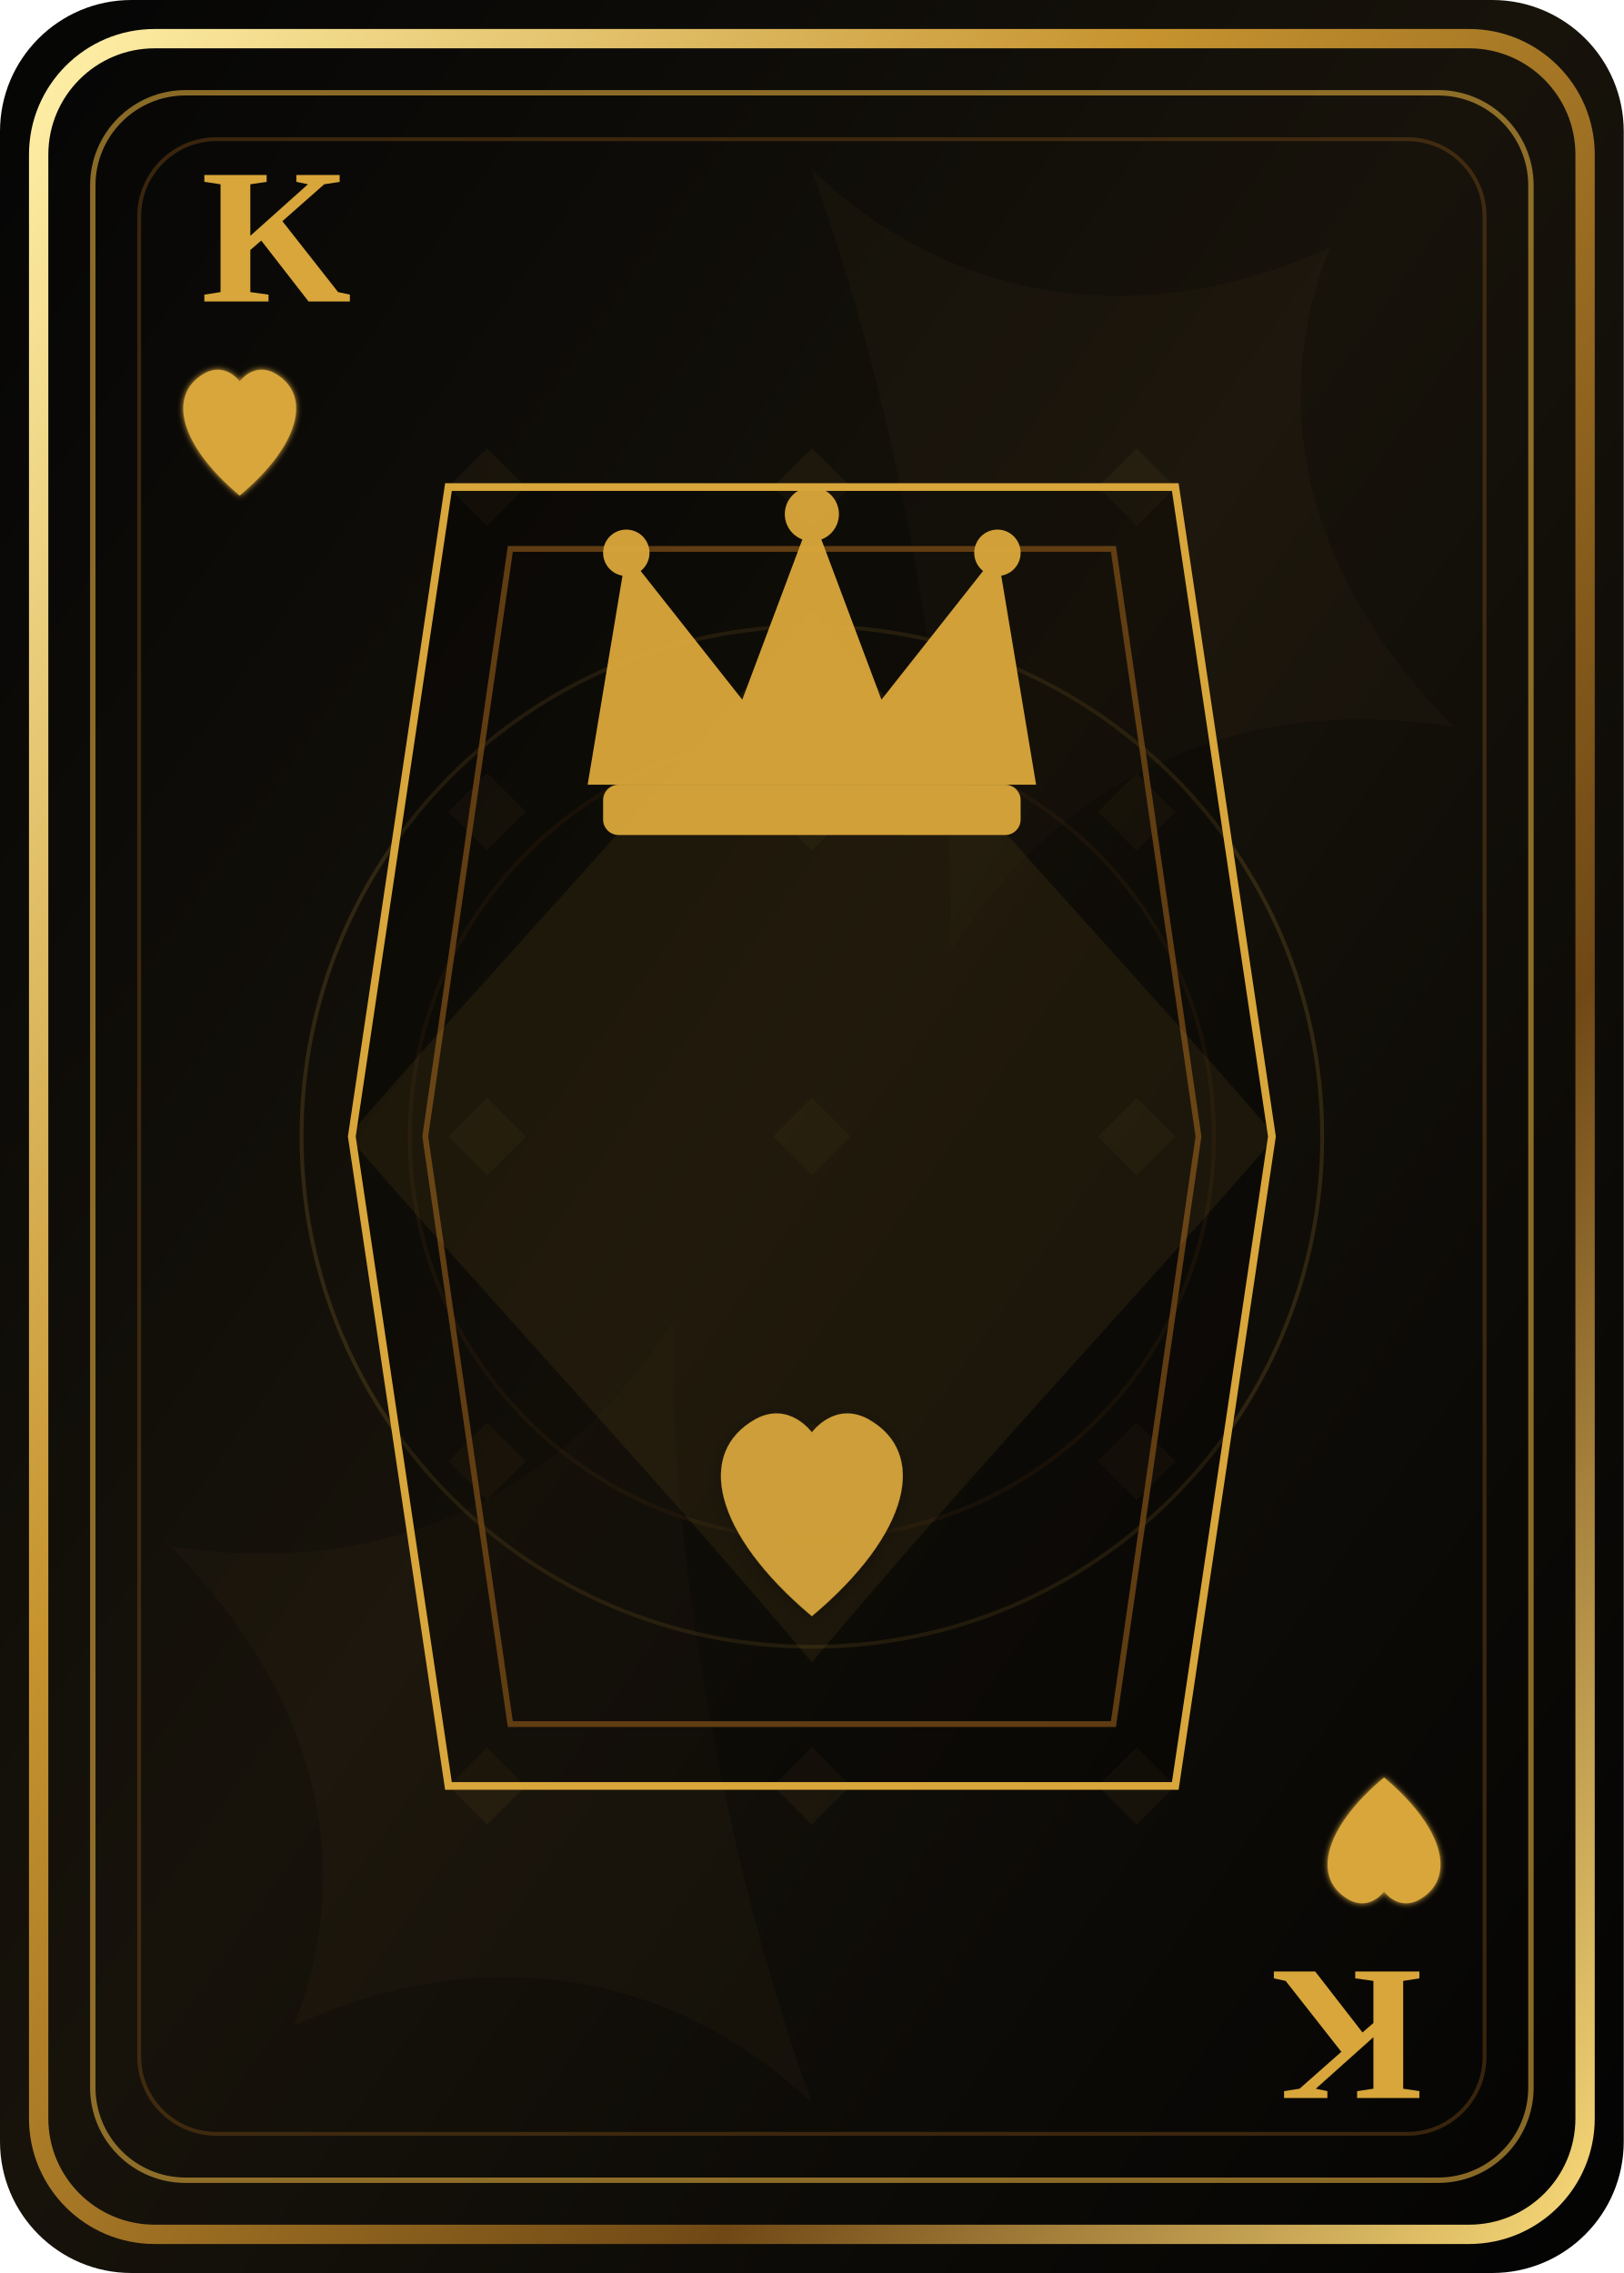
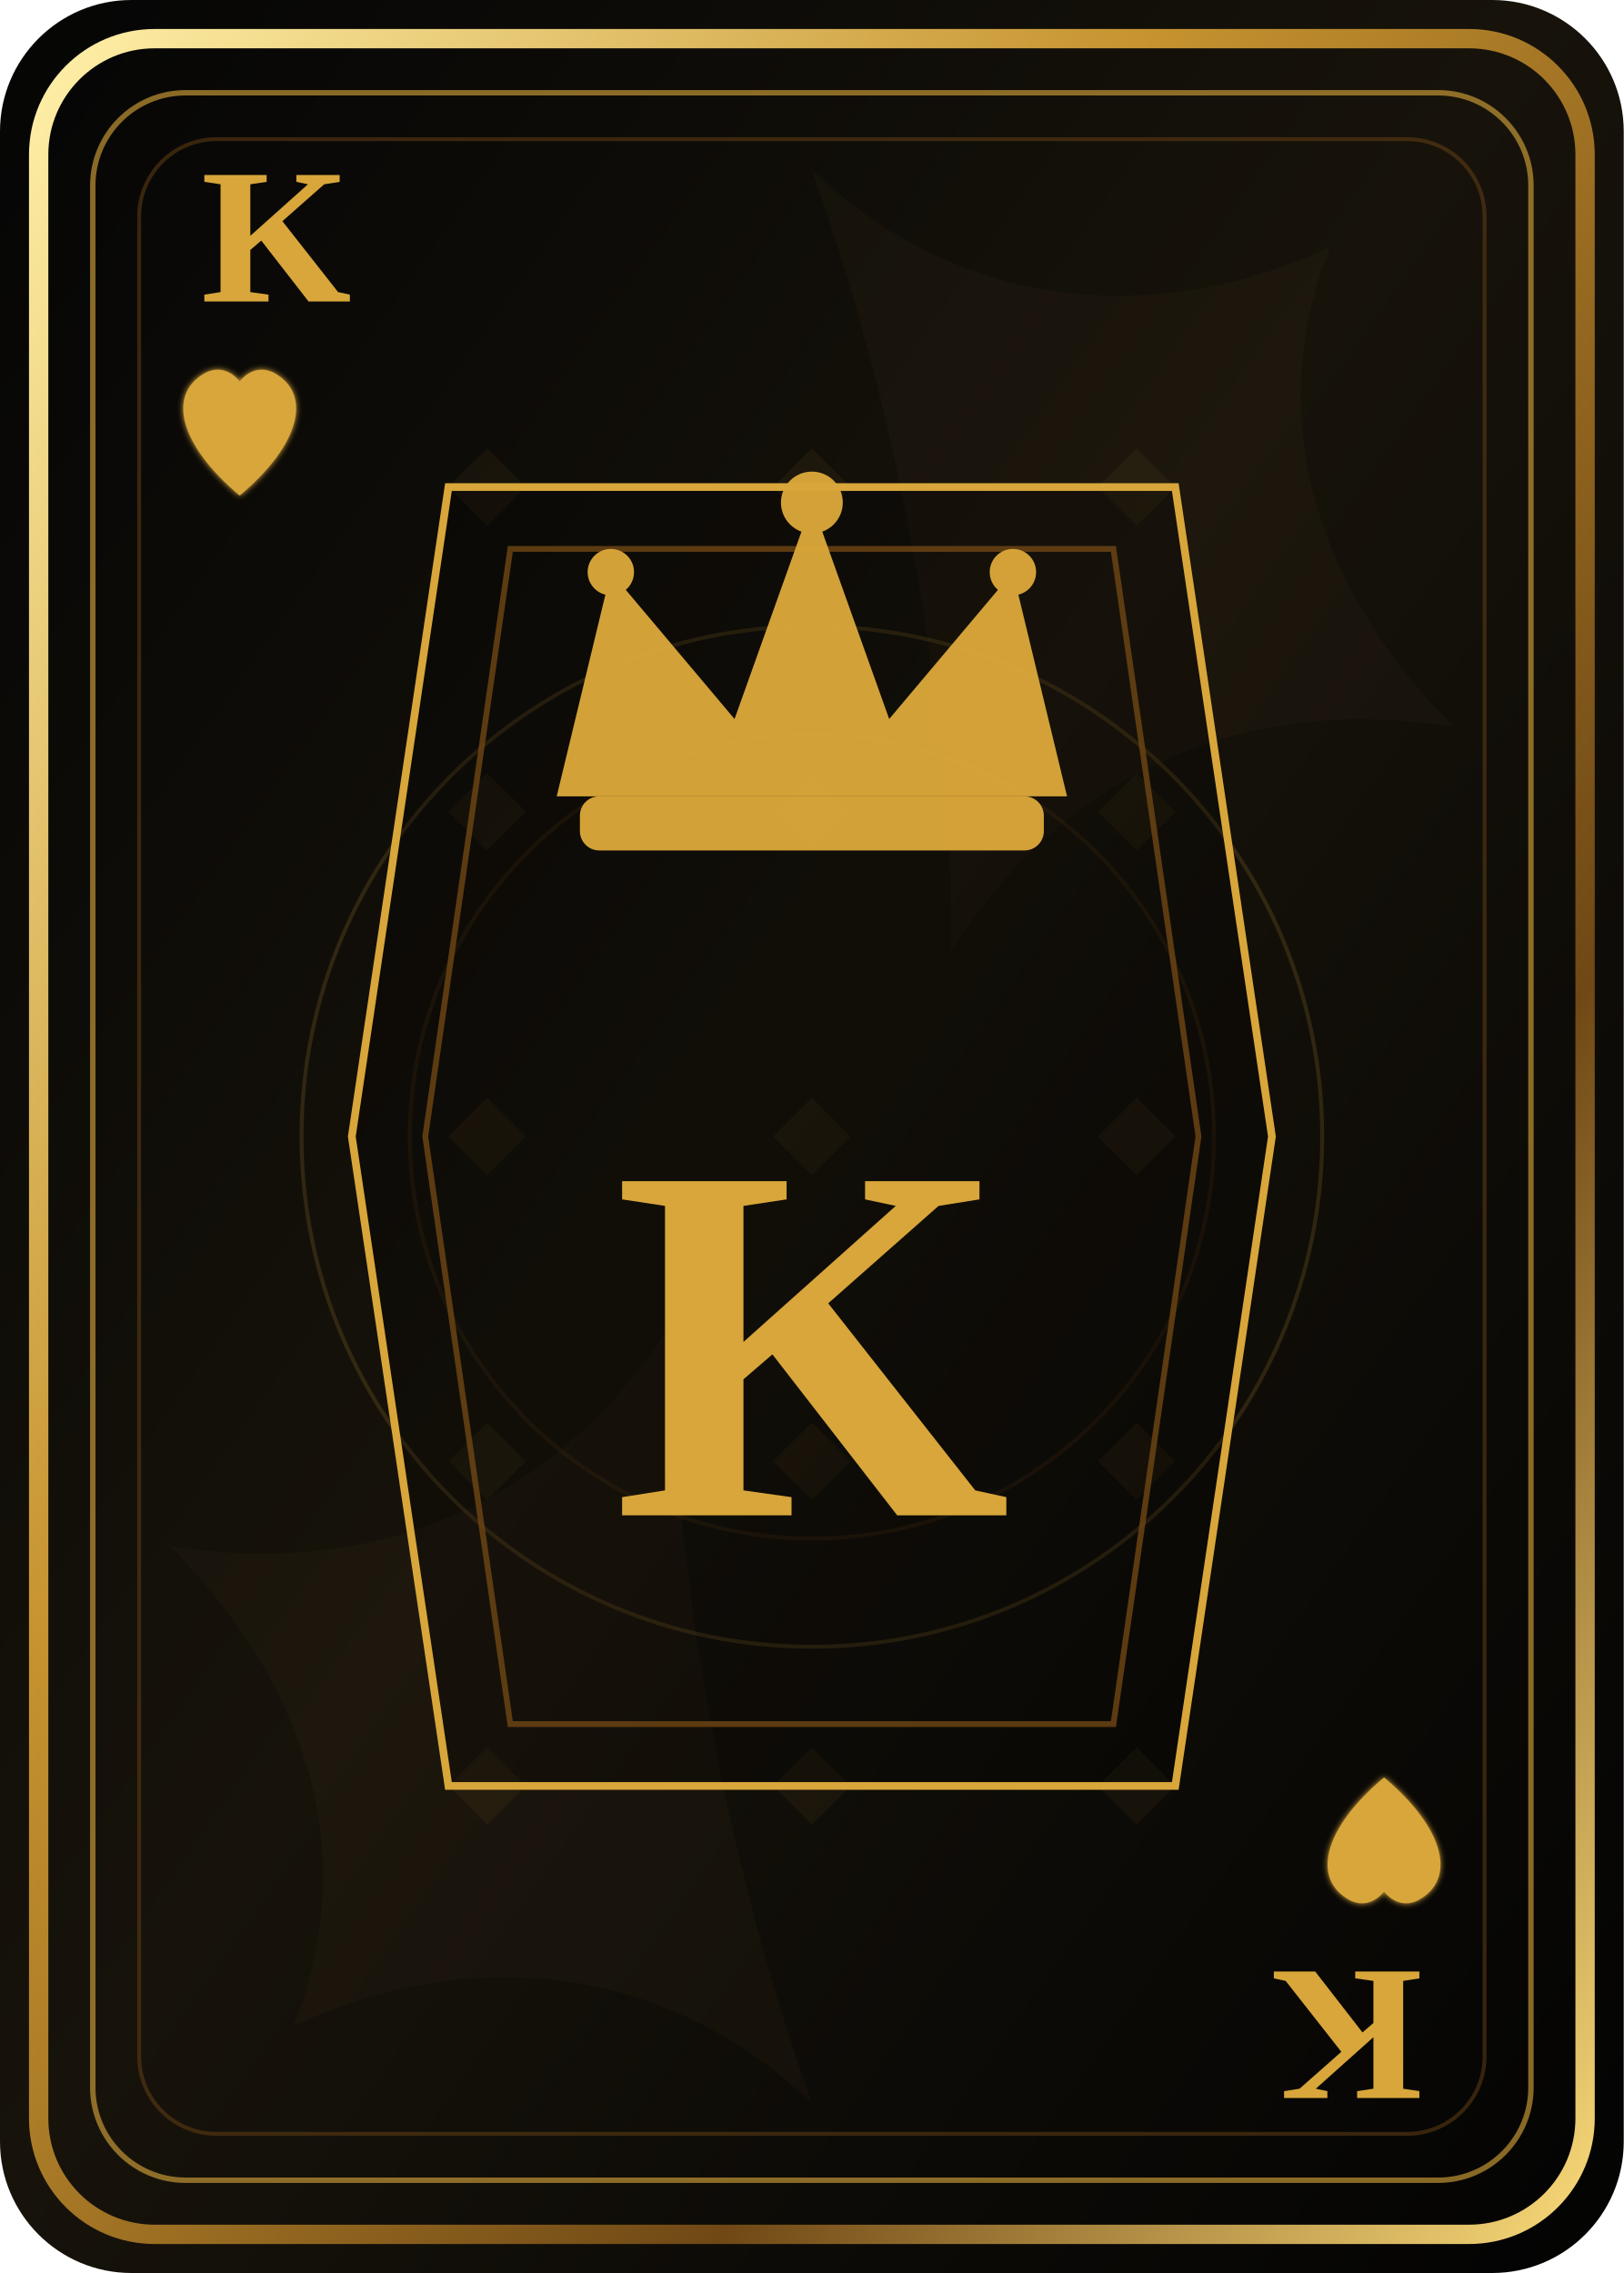
<svg xmlns="http://www.w3.org/2000/svg" width="420" height="588" viewBox="0 0 420 588" role="img" aria-labelledby="title desc">
  <defs>
    <linearGradient id="bg" x1="0" y1="0" x2="1" y2="1">
      <stop offset="0" stop-color="#050505" />
      <stop offset="0.48" stop-color="#17130b" />
      <stop offset="1" stop-color="#030303" />
    </linearGradient>
    <linearGradient id="edge" x1="0" y1="0" x2="1" y2="1">
      <stop offset="0" stop-color="#fff0a8" />
      <stop offset="0.36" stop-color="#c6932f" />
      <stop offset="0.72" stop-color="#6f4815" />
      <stop offset="1" stop-color="#f7d878" />
    </linearGradient>
    <filter id="softGlow" x="-30%" y="-30%" width="160%" height="160%">
      <feGaussianBlur stdDeviation="2.2" result="blur" />
      <feMerge>
        <feMergeNode in="blur" />
        <feMergeNode in="SourceGraphic" />
      </feMerge>
    </filter>
    <style>
      .rank { font-family: Georgia, 'Times New Roman', serif; font-weight: 700; fill: #d8a63a; letter-spacing: 0; }
      .corner .suit { filter: url(#softGlow); }
      .face-rank { font-family: Georgia, 'Times New Roman', serif; font-size: 132px; font-weight: 700; fill: #d8a63a; letter-spacing: 0; }
      .small-label { font-family: Georgia, 'Times New Roman', serif; font-size: 15px; font-weight: 700; fill: #d8a63a; letter-spacing: 0; opacity: 0.78; }
      .suit { filter: drop-shadow(0 2px 4px rgba(0,0,0,0.55)); }
    </style>
  </defs>
  <rect width="420" height="588" rx="34" fill="url(#bg)" />
  <rect x="10" y="10" width="400" height="568" rx="30" fill="none" stroke="url(#edge)" stroke-width="5" />
  <rect x="24" y="24" width="372" height="540" rx="24" fill="none" stroke="#d8a63a" stroke-width="1.4" opacity="0.62" />
  <rect x="36" y="36" width="348" height="516" rx="20" fill="none" stroke="#6e4514" stroke-width="1" opacity="0.48" />
  <path d="M210 44 C250 82 301 84 344 64 C325 112 344 156 376 188 C319 179 274 202 246 246 C247 197 236 116 210 44 Z" fill="#d8a63a" opacity="0.035" />
  <path d="M210 544 C170 506 119 504 76 524 C95 476 76 432 44 400 C101 409 146 386 174 342 C173 391 184 472 210 544 Z" fill="#d8a63a" opacity="0.035" />
  <path d="M126 116 L136 126 L126 136 L116 126 Z" fill="#d8a63a" opacity="0.055" />
  <path d="M210 116 L220 126 L210 136 L200 126 Z" fill="#d8a63a" opacity="0.055" />
  <path d="M294 116 L304 126 L294 136 L284 126 Z" fill="#d8a63a" opacity="0.055" />
  <path d="M126 200 L136 210 L126 220 L116 210 Z" fill="#d8a63a" opacity="0.055" />
  <path d="M210 200 L220 210 L210 220 L200 210 Z" fill="#d8a63a" opacity="0.055" />
  <path d="M294 200 L304 210 L294 220 L284 210 Z" fill="#d8a63a" opacity="0.055" />
  <path d="M126 284 L136 294 L126 304 L116 294 Z" fill="#d8a63a" opacity="0.055" />
  <path d="M210 284 L220 294 L210 304 L200 294 Z" fill="#d8a63a" opacity="0.055" />
  <path d="M294 284 L304 294 L294 304 L284 294 Z" fill="#d8a63a" opacity="0.055" />
  <path d="M126 368 L136 378 L126 388 L116 378 Z" fill="#d8a63a" opacity="0.055" />
  <path d="M210 368 L220 378 L210 388 L200 378 Z" fill="#d8a63a" opacity="0.055" />
  <path d="M294 368 L304 378 L294 388 L284 378 Z" fill="#d8a63a" opacity="0.055" />
  <path d="M126 452 L136 462 L126 472 L116 462 Z" fill="#d8a63a" opacity="0.055" />
  <path d="M210 452 L220 462 L210 472 L200 462 Z" fill="#d8a63a" opacity="0.055" />
  <path d="M294 452 L304 462 L294 472 L284 462 Z" fill="#d8a63a" opacity="0.055" />
  <circle cx="210" cy="294" r="132" fill="none" stroke="#d8a63a" stroke-width="1" opacity="0.16" />
  <circle cx="210" cy="294" r="104" fill="none" stroke="#6e4514" stroke-width="1" opacity="0.18" />
  <g class="corner">
    <text x="52" y="78" class="rank" font-size="50">K</text>
    <g class="suit " transform="translate(62 112) rotate(0) scale(0.36)" fill="#d8a63a" opacity="1">
      <path d="M0 45 C-44 8 -52 -28 -25 -43 C-10 -51 0 -37 0 -37 C0 -37 10 -51 25 -43 C52 -28 44 8 0 45 Z" />
    </g>
  </g>
  <g class="corner" transform="translate(420 588) rotate(180)">
    <text x="52" y="78" class="rank" font-size="50">K</text>
    <g class="suit " transform="translate(62 112) rotate(0) scale(0.36)" fill="#d8a63a" opacity="1">
      <path d="M0 45 C-44 8 -52 -28 -25 -43 C-10 -51 0 -37 0 -37 C0 -37 10 -51 25 -43 C52 -28 44 8 0 45 Z" />
    </g>
  </g>
  <g class="face-card">
-     <path d="M116 126 H304 L329 294 L304 462 H116 L91 294 Z" fill="#000000" fill-opacity="0.28" stroke="#d8a63a" stroke-width="2" />
-     <path d="M132 142 H288 L310 294 L288 446 H132 L110 294 Z" fill="none" stroke="#6e4514" stroke-width="1.5" opacity="0.85" />
-     <g transform="translate(210 177)" fill="#d8a63a" opacity="0.96">
-       <path d="M-58 26 L-48 -34 L-18 4 L0 -44 L18 4 L48 -34 L58 26 Z" />
-       <rect x="-54" y="26" width="108" height="13" rx="4" />
-       <circle cx="-48" cy="-34" r="6" />
-       <circle cx="0" cy="-44" r="7" />
-       <circle cx="48" cy="-34" r="6" />
+     <path d="M116 126 H304 L329 294 L304 462 H116 L91 294 Z" fill="#000000" fill-opacity="0.24" stroke="#d8a63a" stroke-width="2" />
+     <path d="M132 142 H288 L310 294 L288 446 H132 L110 294 Z" fill="none" stroke="#6e4514" stroke-width="1.5" opacity="0.82" />
+     <g data-face-icon="king" transform="translate(210 178)" fill="#d8a63a" opacity="0.97">
+       <path d="M-66 28 L-52 -30 L-20 8 L0 -48 L20 8 L52 -30 L66 28 Z" />
+       <rect x="-60" y="28" width="120" height="14" rx="5" />
+       <circle cx="-52" cy="-30" r="6" />
+       <circle cx="0" cy="-48" r="8" />
+       <circle cx="52" cy="-30" r="6" />
    </g>
-     <g class="suit " transform="translate(210 392) rotate(0) scale(0.58)" fill="#d8a63a" opacity="0.94">
-       <path d="M0 45 C-44 8 -52 -28 -25 -43 C-10 -51 0 -37 0 -37 C0 -37 10 -51 25 -43 C52 -28 44 8 0 45 Z" />
-     </g>
-     <g transform="translate(210 294)" opacity="0.08" fill="#d8a63a">
-       <path d="M0 -136 C42 -86 82 -44 120 0 C82 44 42 86 0 136 C-42 86 -82 44 -120 0 C-82 -44 -42 -86 0 -136 Z" />
-     </g>
+     <text x="210" y="392" text-anchor="middle" class="face-rank">K</text>
  </g>
</svg>
